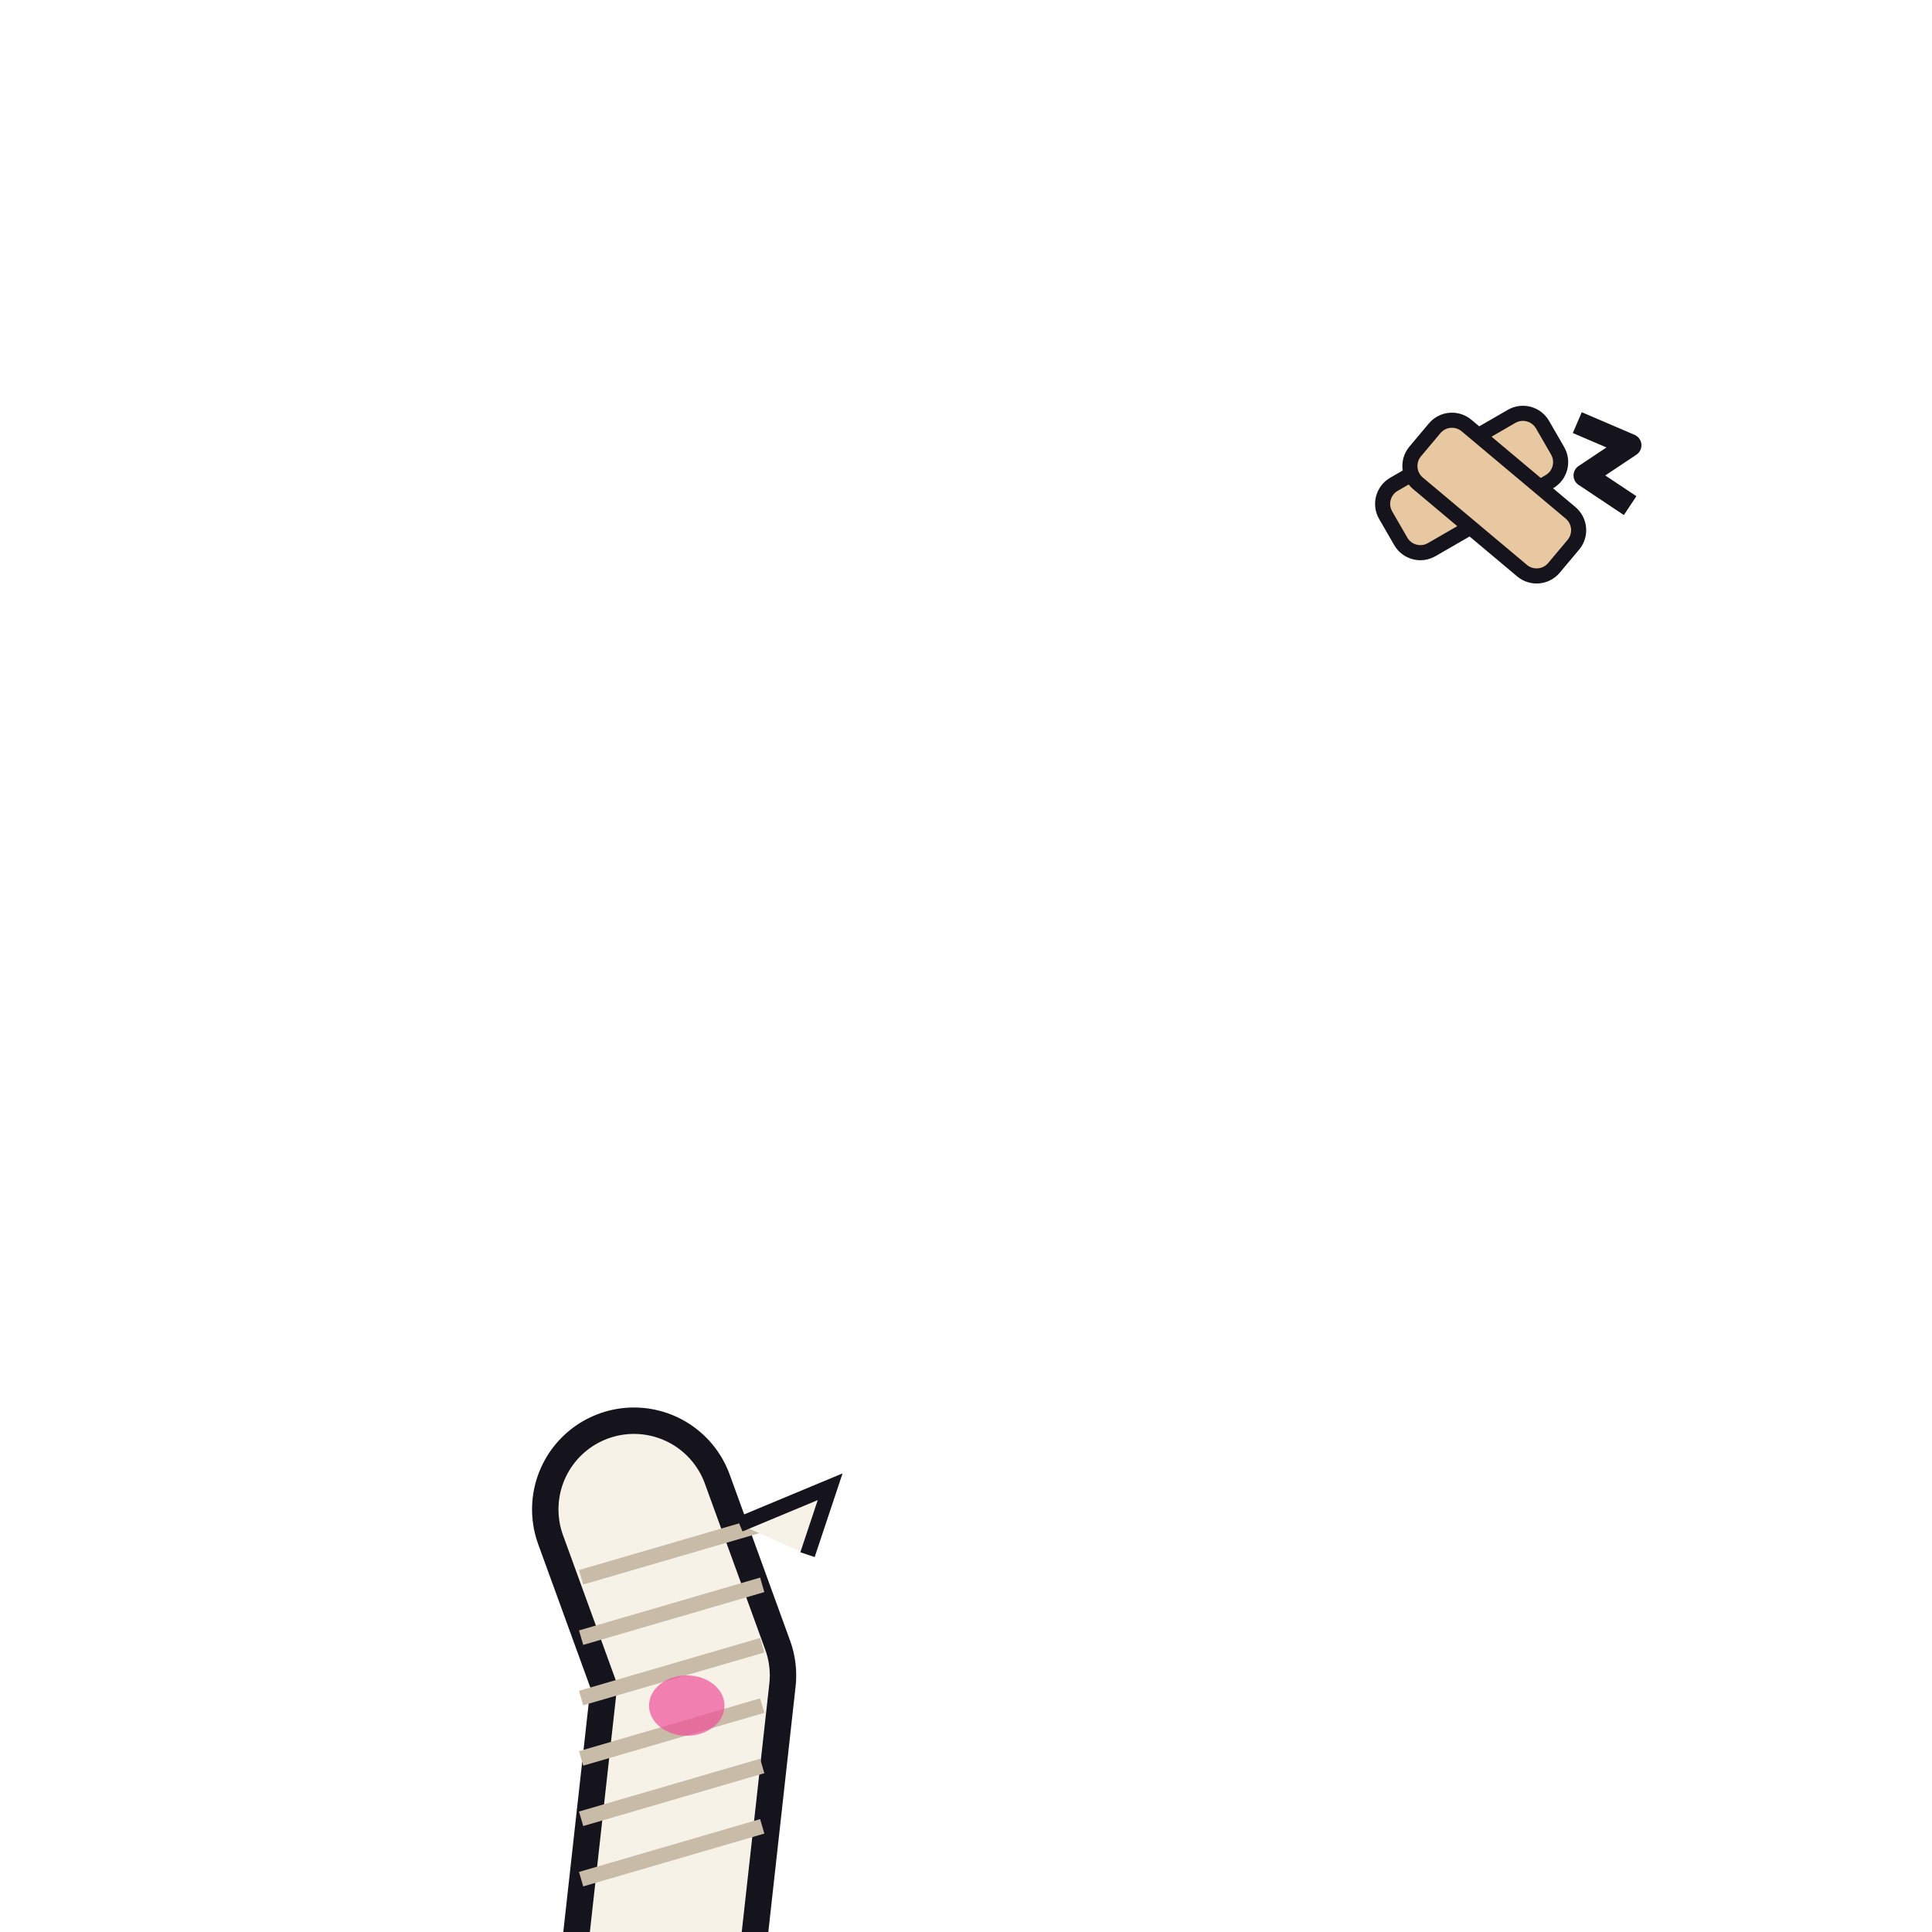
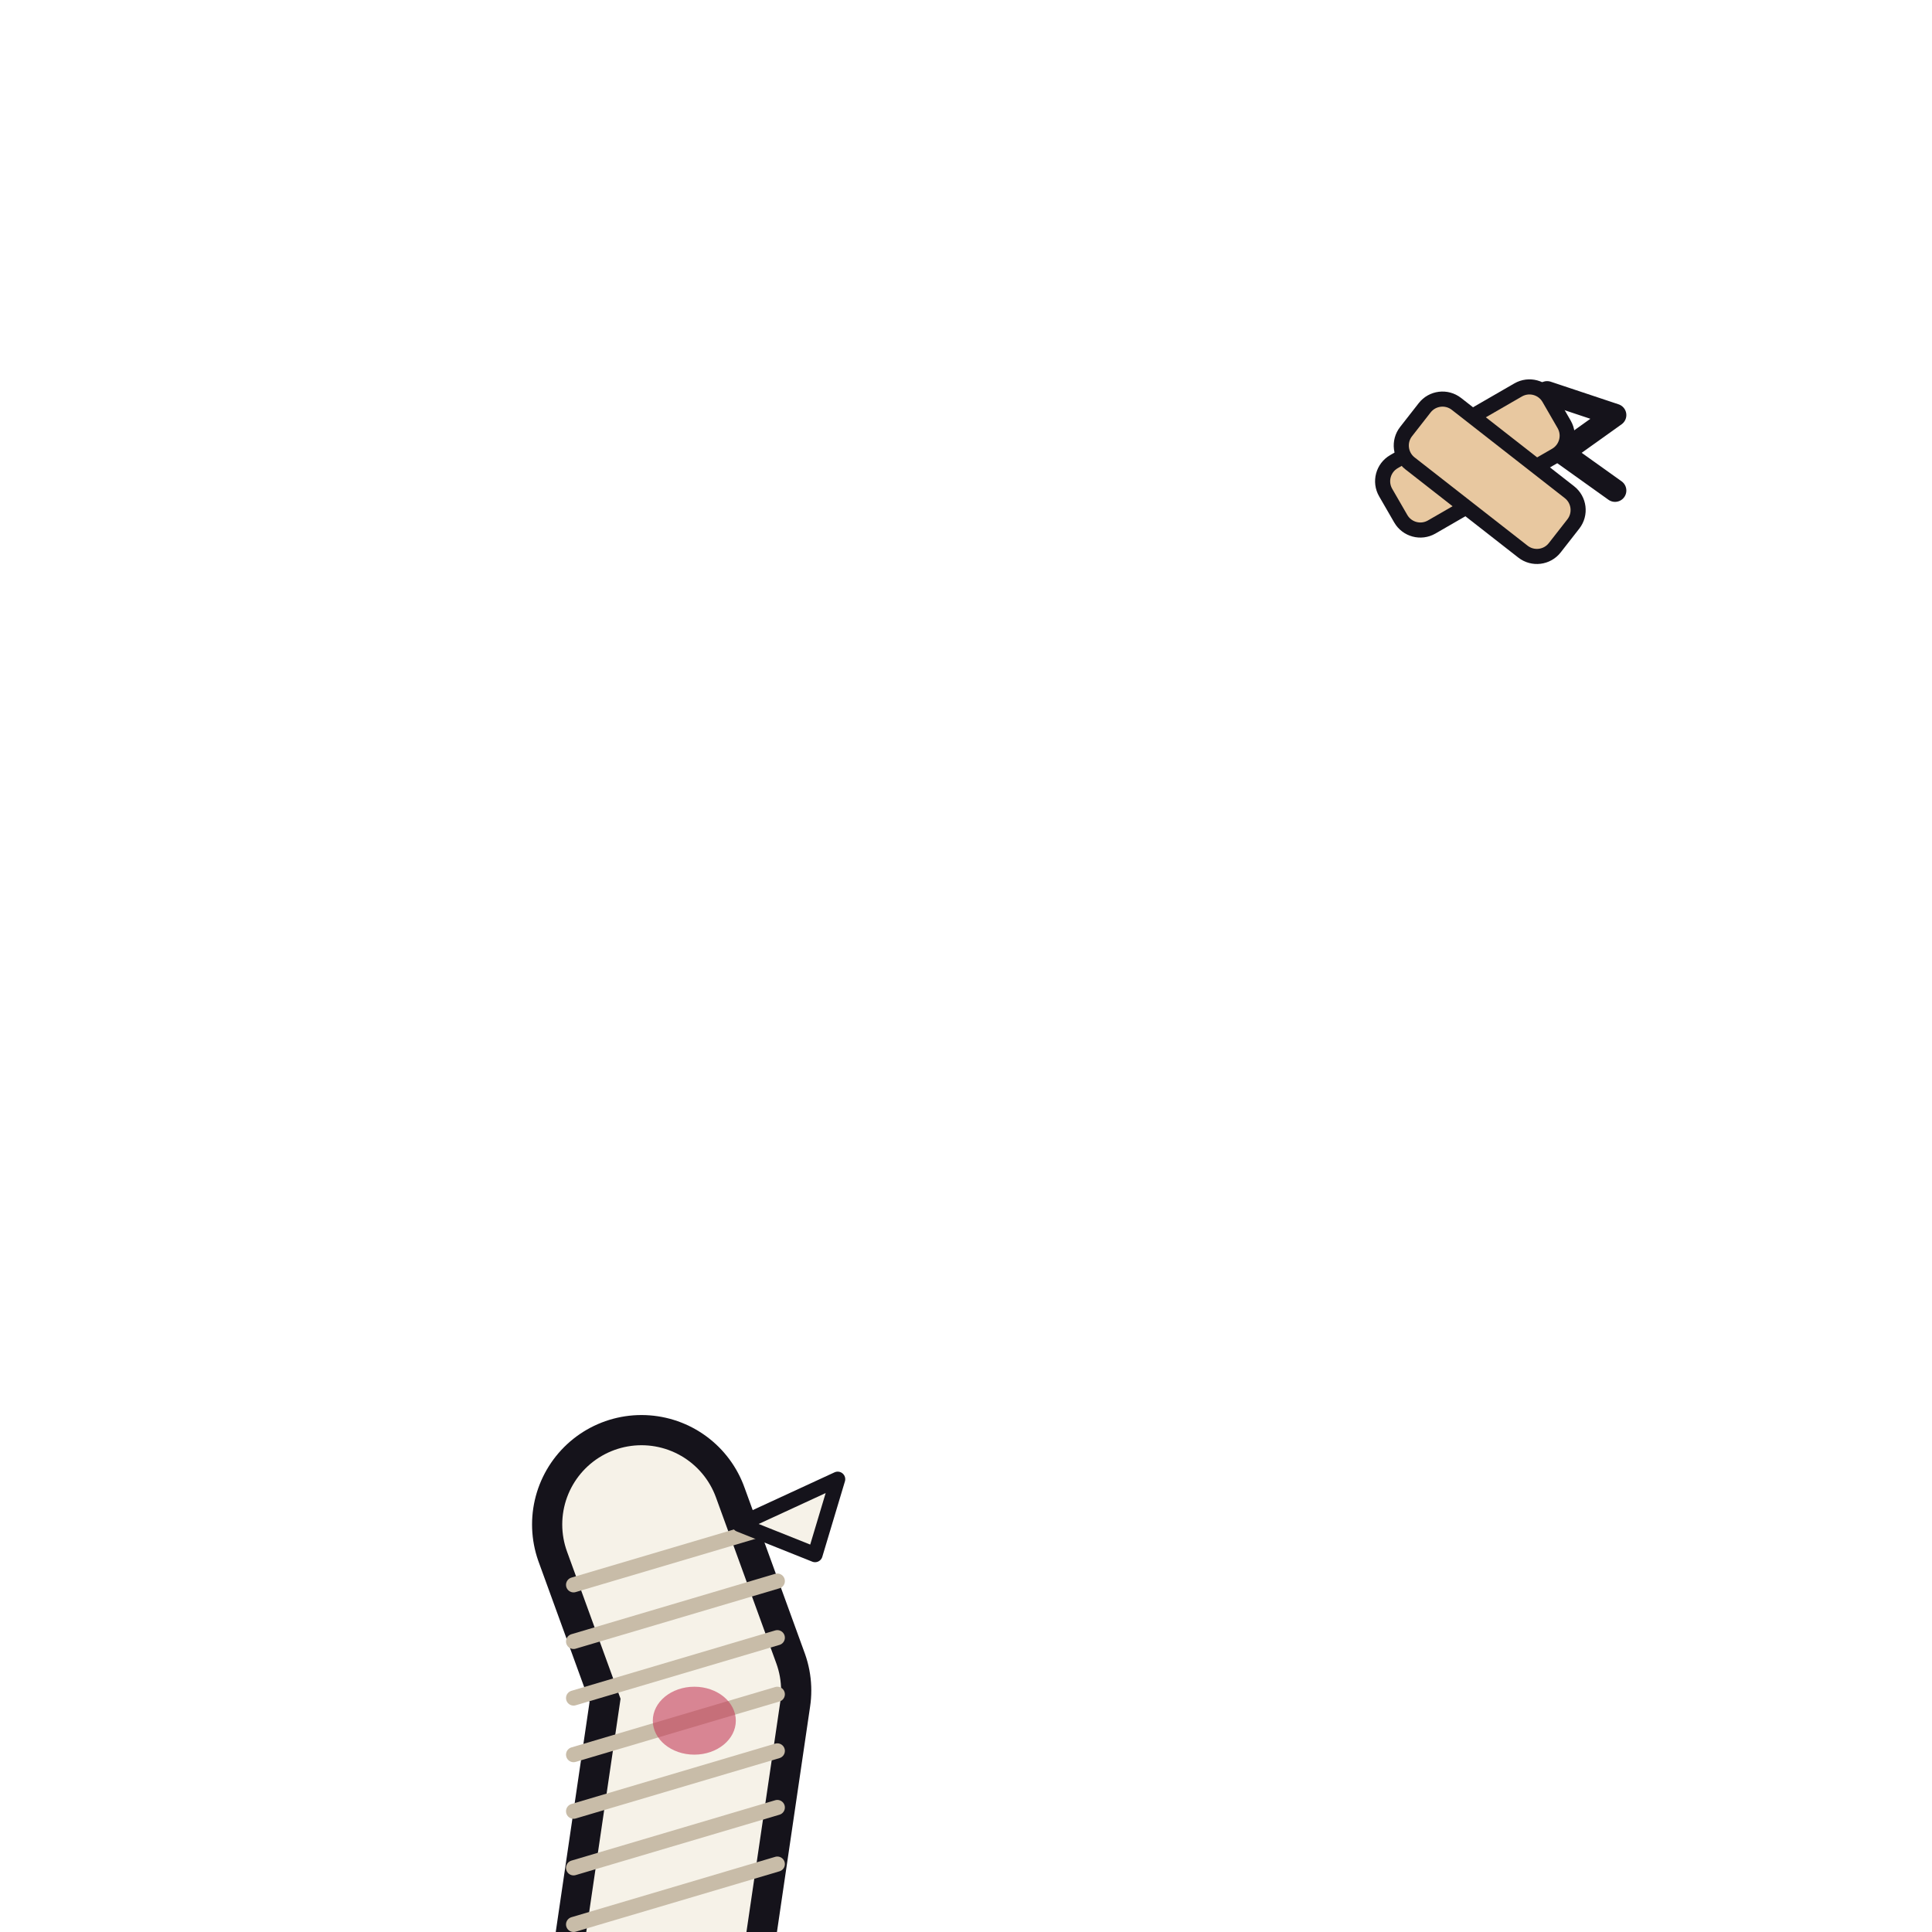
<svg xmlns="http://www.w3.org/2000/svg" width="512" height="512" viewBox="0 0 512 512" role="img" aria-label="accessory-04">
-   <path d="M176 516 L184 444 L168 400" fill="none" stroke="#15131b" stroke-width="54" stroke-linecap="round" stroke-linejoin="round" />
-   <path d="M176 516 L184 444 L168 400" fill="none" stroke="#f6f2e8" stroke-width="40" stroke-linecap="round" stroke-linejoin="round" />
-   <path d="M154 418 L202 404" stroke="#c8bca8" stroke-width="4" />
-   <path d="M154 434 L202 420" stroke="#c8bca8" stroke-width="4" />
-   <path d="M154 450 L202 436" stroke="#c8bca8" stroke-width="4" />
-   <path d="M154 466 L202 452" stroke="#c8bca8" stroke-width="4" />
-   <path d="M154 482 L202 468" stroke="#c8bca8" stroke-width="4" />
-   <path d="M154 498 L202 484" stroke="#c8bca8" stroke-width="4" />
-   <ellipse cx="182" cy="452" rx="10" ry="8" fill="#F04E98" opacity=".7" />
-   <path d="M196 404 l24 -10 l-6 18" fill="#f6f2e8" stroke="#15131b" stroke-width="4" />
-   <path d="M418 112 l14 6 l-12 8 l12 8" fill="none" stroke="#15131b" stroke-width="6" stroke-linejoin="round" />
-   <g transform="rotate(-30 390 128)">
-     <rect x="366" y="118" width="48" height="20" rx="6" fill="#e8c8a0" stroke="#15131b" stroke-width="4" />
-     <rect x="382" y="120" width="16" height="16" fill="#f6e8d0" />
+   <defs>
+     <clipPath id="hc">
+       <path d="M112 222 C160 190 220 152 250 128 C280 100 340 94 366 130 C386 160 376 210 346 236 C320 258 290 268 262 268 C210 268 160 262 128 256 C110 252 98 246 96 238 C95 228 100 222 112 222Z" />
+     </clipPath>
+     <clipPath id="bc">
+       <path d="M60 516 C58 452 108 404 176 384 C214 372 228 330 236 286 L332 160 C402 186 442 276 452 356 C470 398 502 440 508 516Z" />
+     </clipPath>
+   </defs>
+   <path d="M176 516 L186 448 L170 404" fill="none" stroke="#15131b" stroke-width="58" stroke-linecap="round" stroke-linejoin="round" opacity="1" />
+   <path d="M176 516 L186 448 L170 404" fill="none" stroke="#f6f2e8" stroke-width="42" stroke-linecap="round" stroke-linejoin="round" opacity="1" />
+   <path d="M152 420 L206 404" fill="none" stroke="#c8bca8" stroke-width="4" stroke-linecap="round" stroke-linejoin="round" opacity="1" />
+   <path d="M152 435 L206 419" fill="none" stroke="#c8bca8" stroke-width="4" stroke-linecap="round" stroke-linejoin="round" opacity="1" />
+   <path d="M152 450 L206 434" fill="none" stroke="#c8bca8" stroke-width="4" stroke-linecap="round" stroke-linejoin="round" opacity="1" />
+   <path d="M152 465 L206 449" fill="none" stroke="#c8bca8" stroke-width="4" stroke-linecap="round" stroke-linejoin="round" opacity="1" />
+   <path d="M152 480 L206 464" fill="none" stroke="#c8bca8" stroke-width="4" stroke-linecap="round" stroke-linejoin="round" opacity="1" />
+   <path d="M152 495 L206 479" fill="none" stroke="#c8bca8" stroke-width="4" stroke-linecap="round" stroke-linejoin="round" opacity="1" />
+   <path d="M152 510 L206 494" fill="none" stroke="#c8bca8" stroke-width="4" stroke-linecap="round" stroke-linejoin="round" opacity="1" />
+   <ellipse cx="184" cy="456" rx="11" ry="9" fill="#c43c5a" opacity=".6" />
+   <path d="M196 404 l26 -12 l-6 20Z" fill="#f6f2e8" stroke="#15131b" stroke-width="4" stroke-linejoin="round" stroke-linecap="round" />
+   <path d="M410 104 l18 6 l-14 10 l14 10" fill="none" stroke="#15131b" stroke-width="6" stroke-linejoin="round" stroke-linecap="round" />
+   <g transform="rotate(-30 390 122)">
+     <rect x="366" y="112" width="50" height="20" rx="6" fill="#e8c8a0" stroke="#15131b" stroke-width="4" />
+     <rect x="383" y="114" width="16" height="16" fill="#f6e8d0" />
  </g>
-   <g transform="rotate(40 396 132)">
-     <rect x="372" y="122" width="48" height="20" rx="6" fill="#e8c8a0" stroke="#15131b" stroke-width="4" />
+   <g transform="rotate(38 394 126)">
+     <rect x="370" y="116" width="50" height="20" rx="6" fill="#e8c8a0" stroke="#15131b" stroke-width="4" />
  </g>
</svg>
